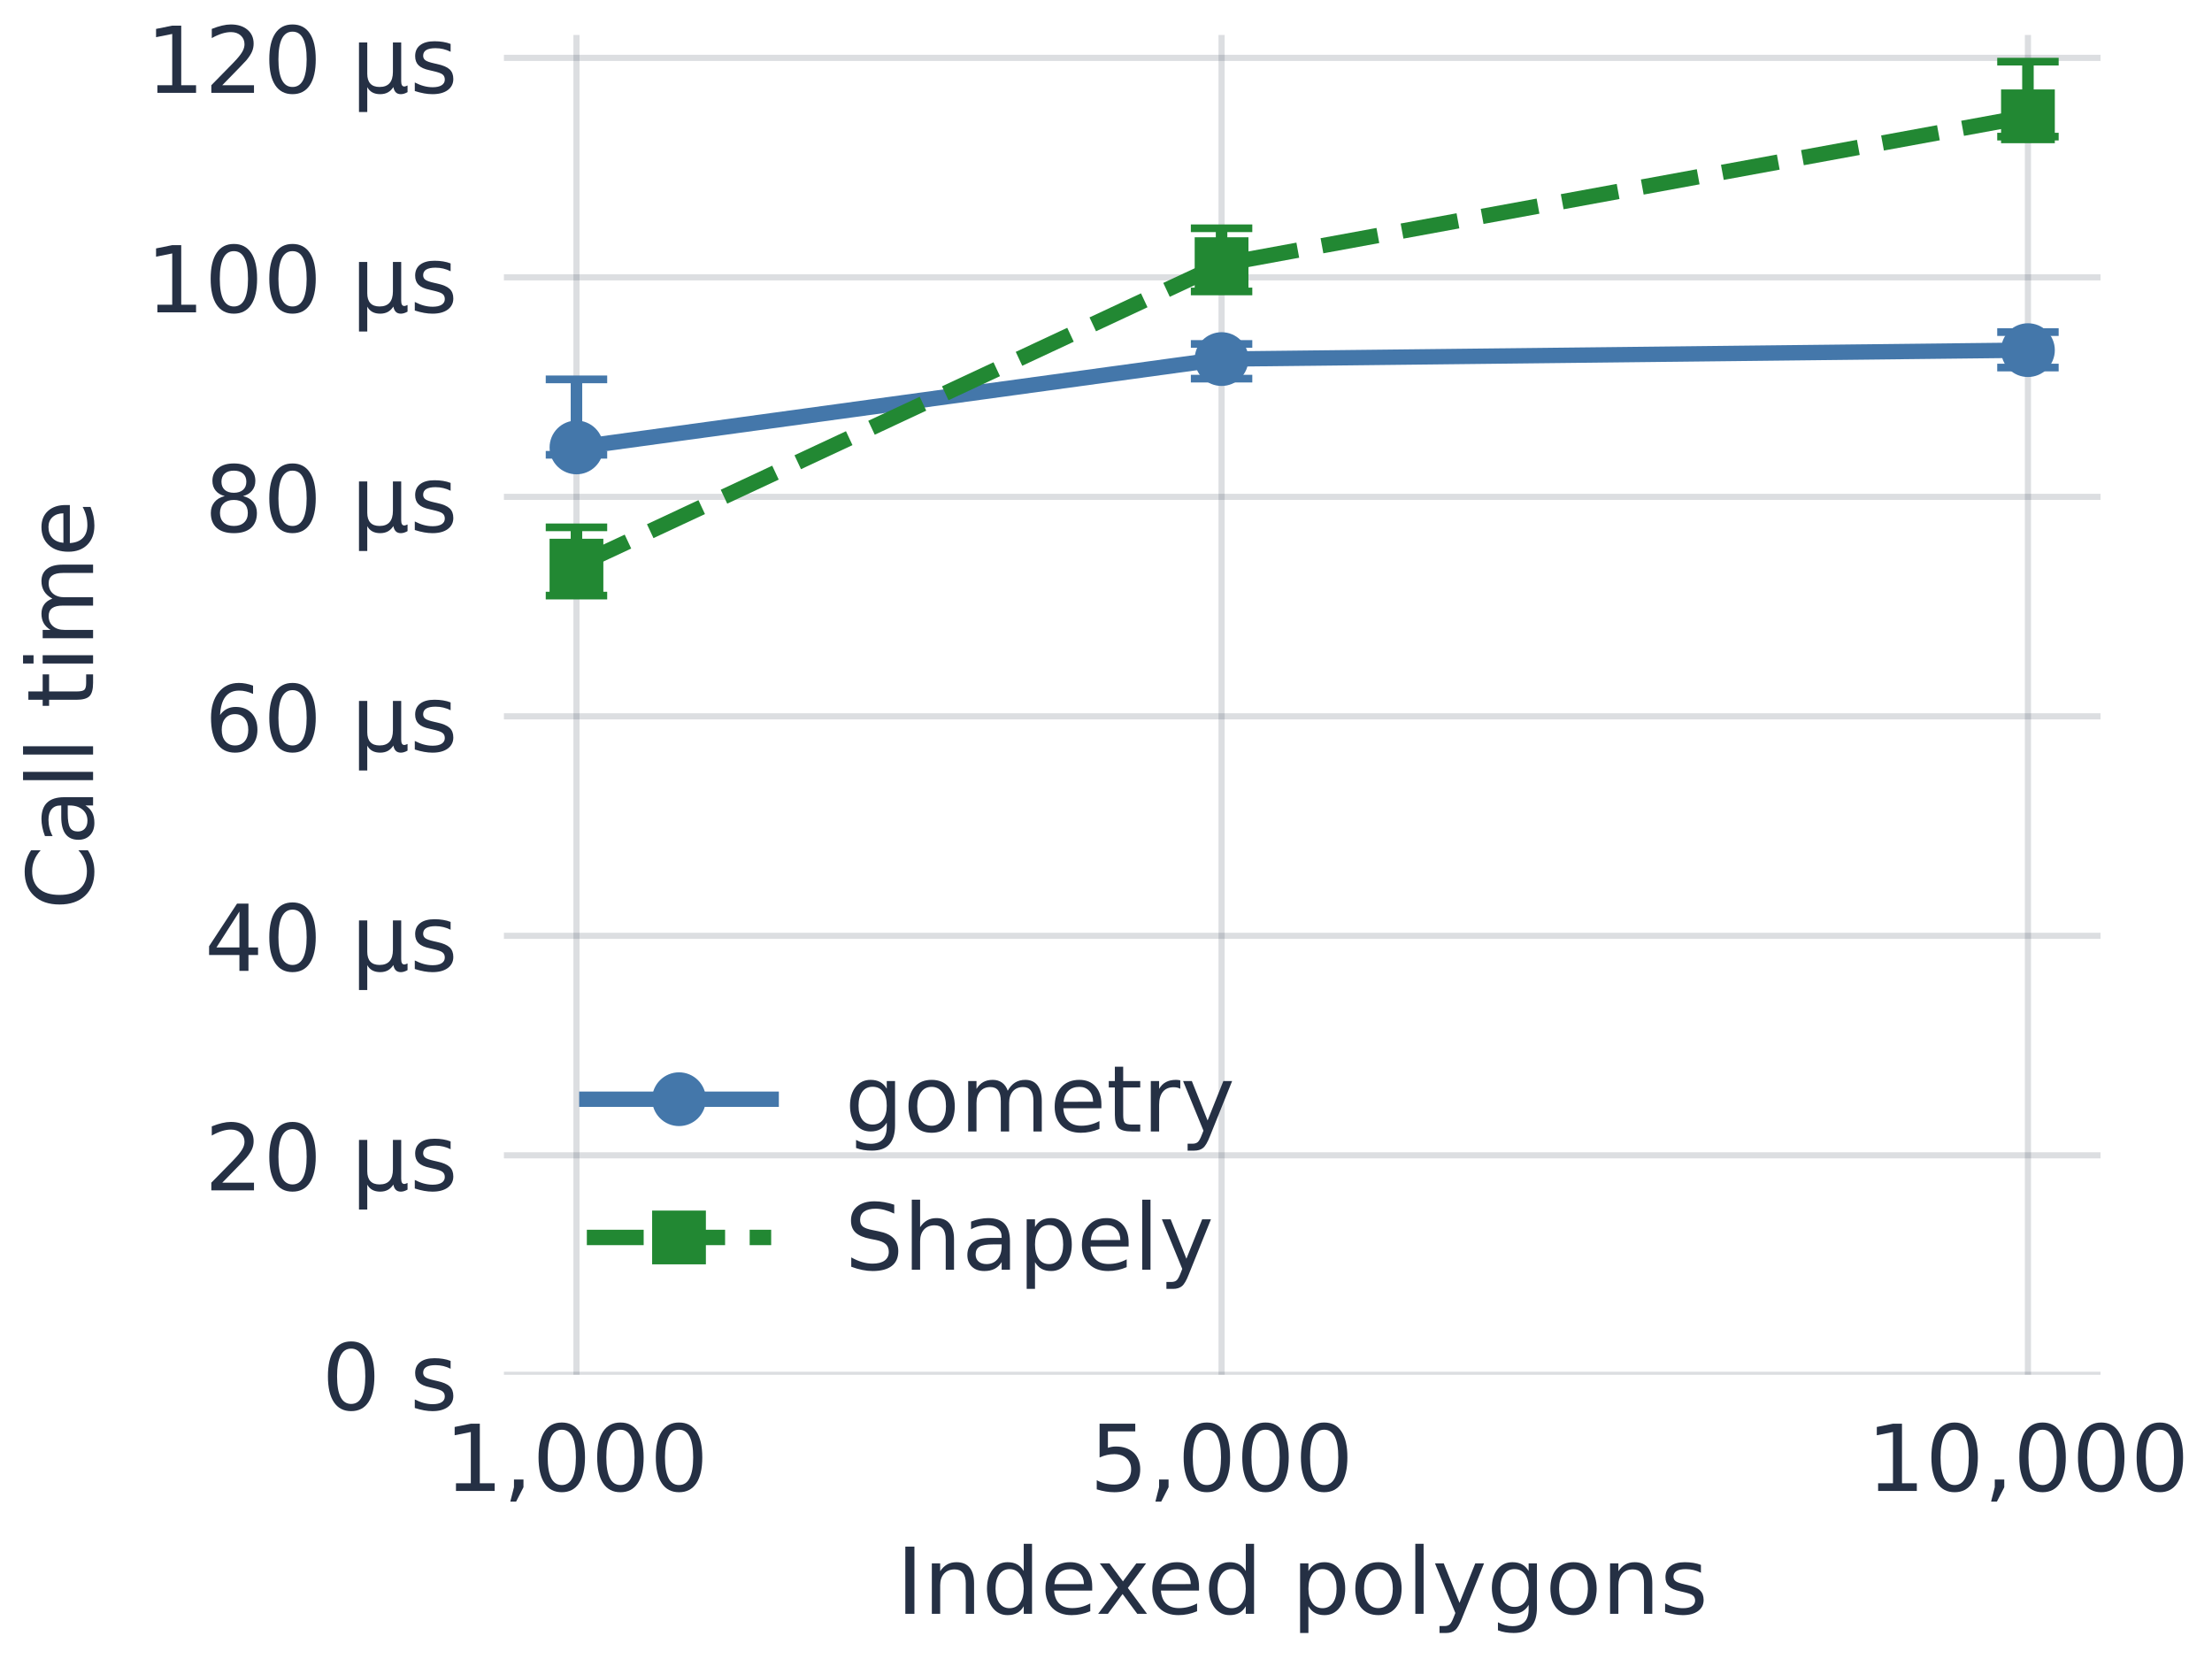
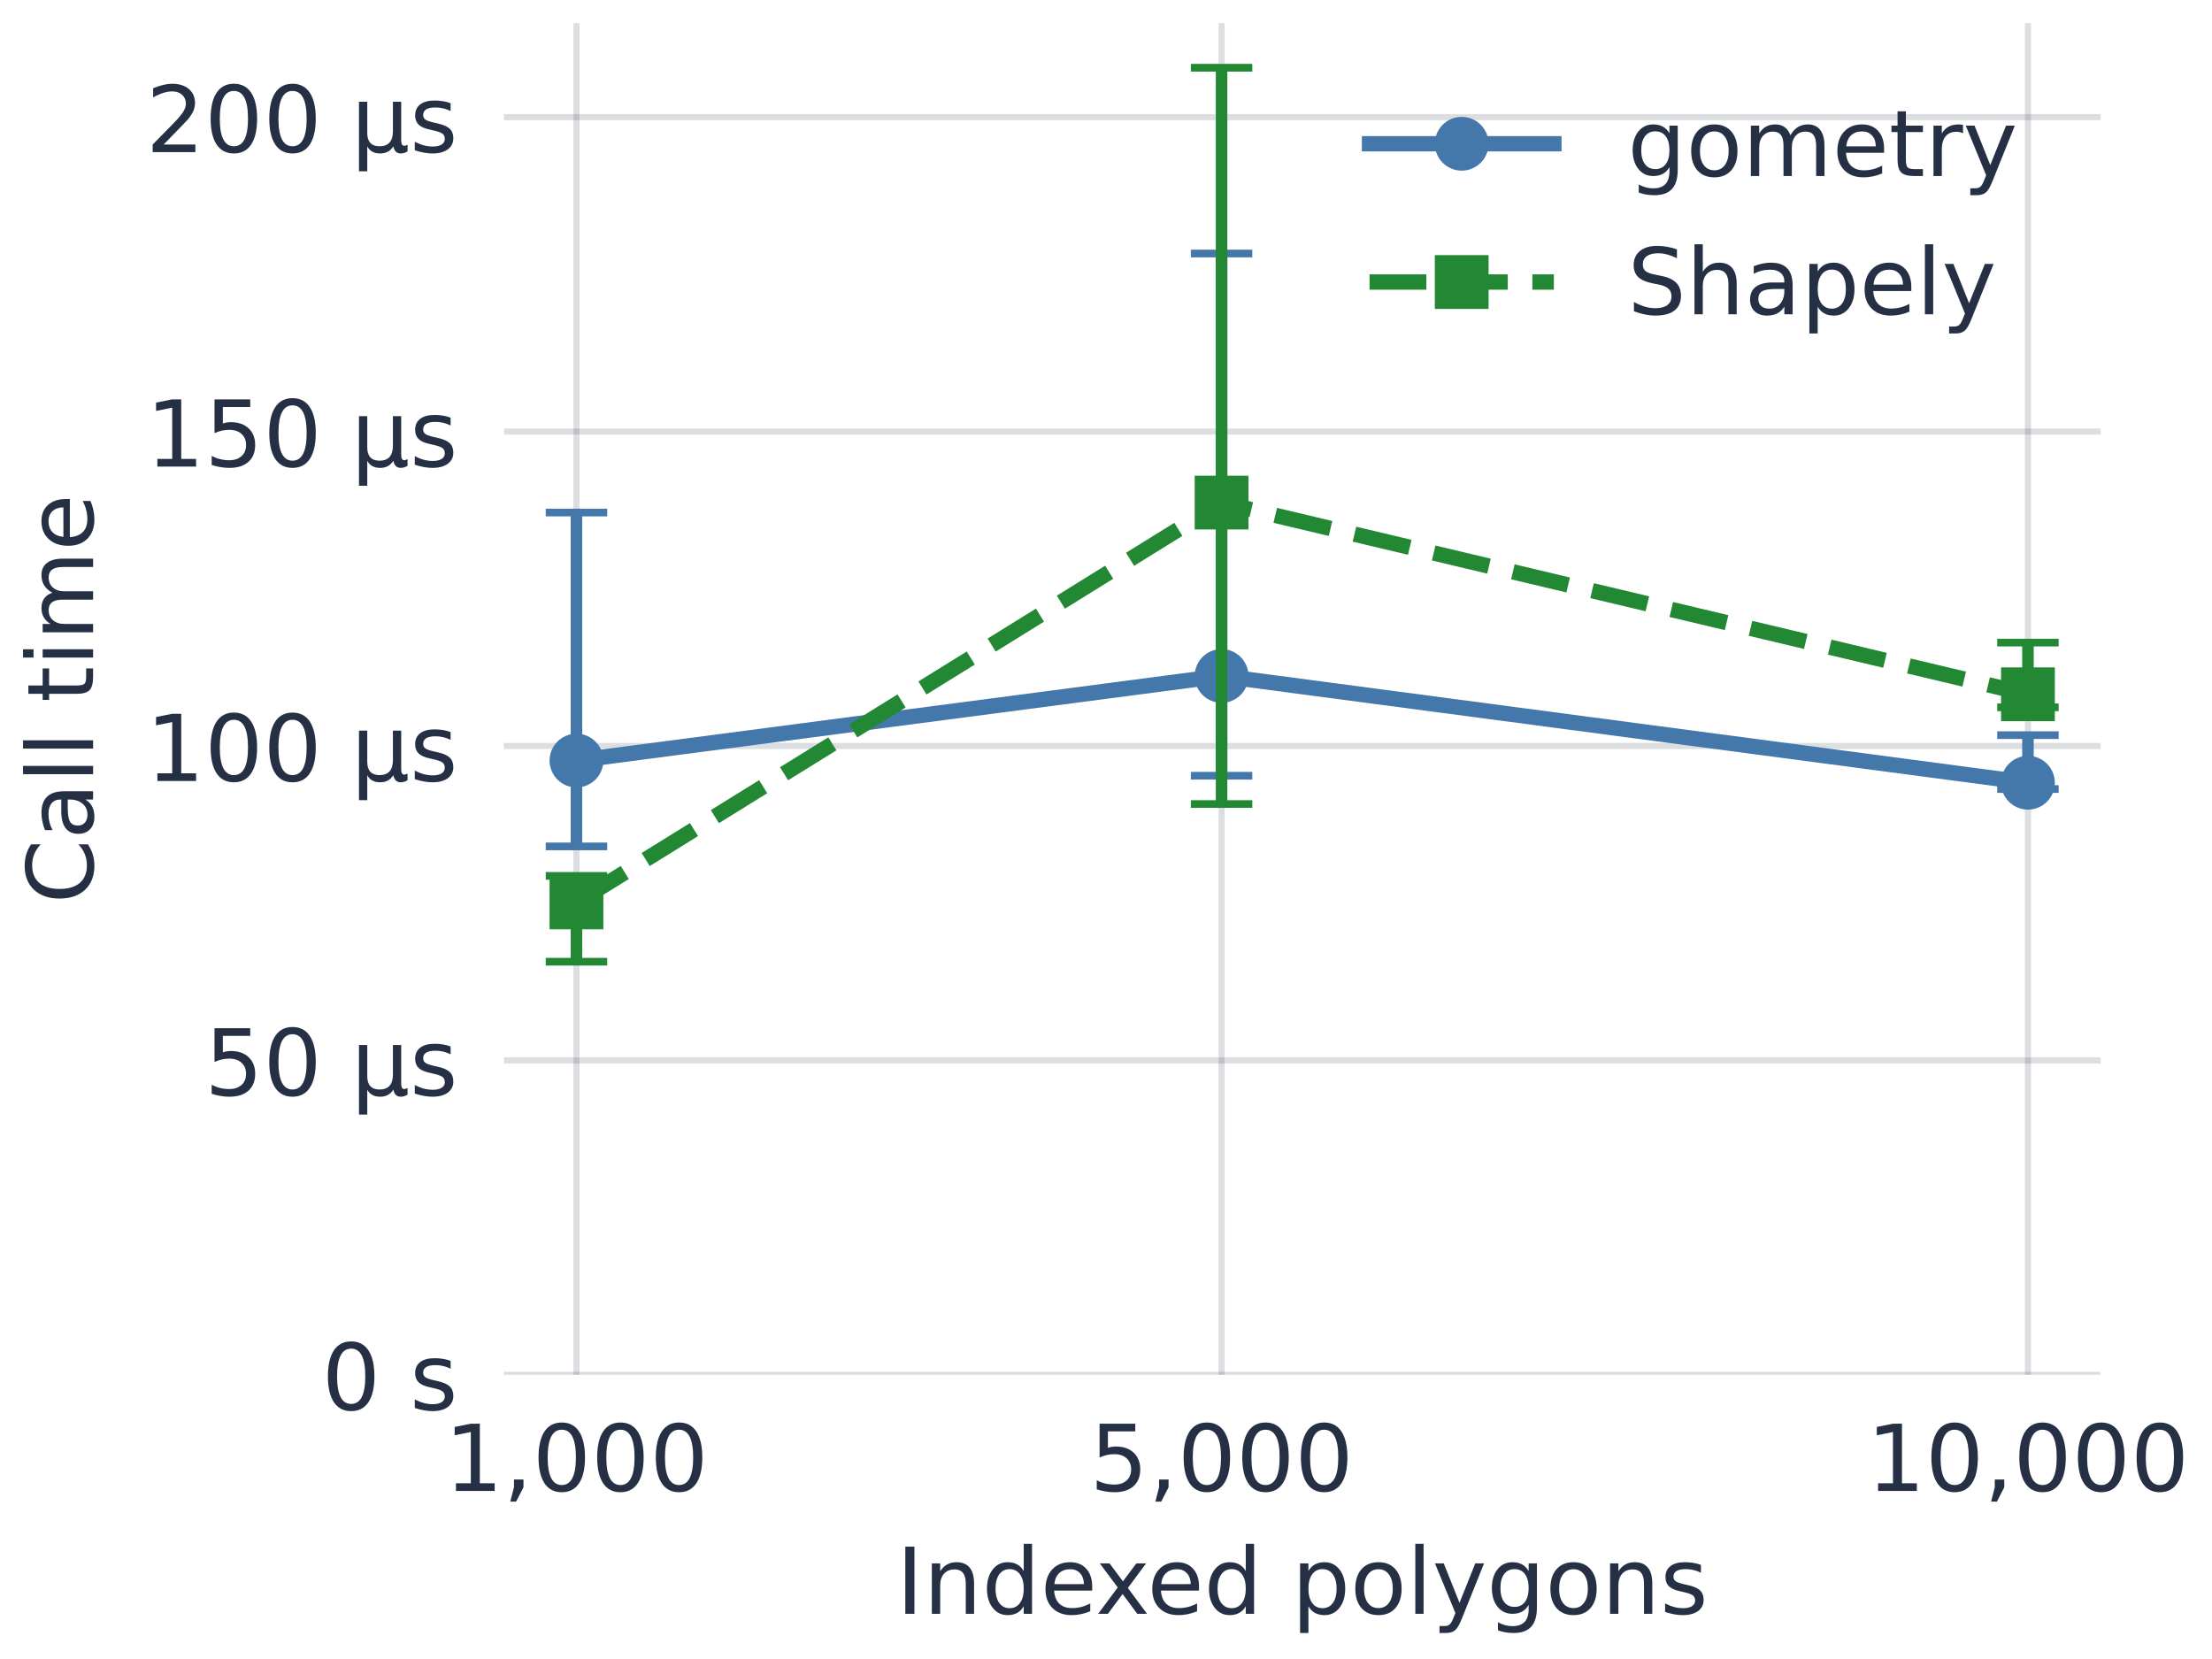
<svg xmlns="http://www.w3.org/2000/svg" xmlns:xlink="http://www.w3.org/1999/xlink" width="288pt" height="216pt" viewBox="0 0 288 216" version="1.1">
  <defs>
    <style type="text/css">*{stroke-linejoin: round; stroke-linecap: butt}</style>
  </defs>
  <g id="figure_1">
    <g id="patch_1">
      <path d="M 0 216 L 288 216 L 288 0 L 0 0 L 0 216 z " style="fill: none" />
    </g>
    <g id="axes_1">
      <g id="patch_2">
-         <path d="M 65.606 178.999 L 273.485 178.999 L 273.485 4.552 L 65.606 4.552 L 65.606 178.999 z " style="fill: none" />
+         <path d="M 65.606 178.999 L 273.485 178.999 L 273.485 3 L 65.606 3 L 65.606 178.999 z " style="fill: none" />
      </g>
      <g id="matplotlib.axis_1">
        <g id="xtick_1">
          <g id="line2d_1">
-             <path d="M 75.055 178.999 L 75.055 4.552 " clip-path="url(#p37d3787a26)" style="fill: none; stroke: #253044; stroke-opacity: 0.16; stroke-width: 0.8; stroke-linecap: square" />
+             <path d="M 75.055 178.999 L 75.055 3 " clip-path="url(#p01ff652947)" style="fill: none; stroke: #253044; stroke-opacity: 0.16; stroke-width: 0.8; stroke-linecap: square" />
          </g>
          <g id="line2d_2" />
          <g id="text_1">
            <g style="fill: #253044" transform="translate(57.87833 194.116) scale(0.12 -0.12)">
              <defs>
                <path id="DejaVuSans-14" d="M 794 531 L 1825 531 L 1825 4091 L 703 3866 L 703 4441 L 1819 4666 L 2450 4666 L 2450 531 L 3481 531 L 3481 0 L 794 0 L 794 531 z " transform="scale(0.015625)" />
                <path id="DejaVuSans-f" d="M 750 794 L 1409 794 L 1409 256 L 897 -744 L 494 -744 L 750 256 L 750 794 z " transform="scale(0.015625)" />
                <path id="DejaVuSans-13" d="M 2034 4250 Q 1547 4250 1301 3770 Q 1056 3291 1056 2328 Q 1056 1369 1301 889 Q 1547 409 2034 409 Q 2525 409 2770 889 Q 3016 1369 3016 2328 Q 3016 3291 2770 3770 Q 2525 4250 2034 4250 z M 2034 4750 Q 2819 4750 3233 4129 Q 3647 3509 3647 2328 Q 3647 1150 3233 529 Q 2819 -91 2034 -91 Q 1250 -91 836 529 Q 422 1150 422 2328 Q 422 3509 836 4129 Q 1250 4750 2034 4750 z " transform="scale(0.015625)" />
              </defs>
              <use xlink:href="#DejaVuSans-14" />
              <use xlink:href="#DejaVuSans-f" transform="translate(63.625 0)" />
              <use xlink:href="#DejaVuSans-13" transform="translate(95.40625 0)" />
              <use xlink:href="#DejaVuSans-13" transform="translate(159.0312 0)" />
              <use xlink:href="#DejaVuSans-13" transform="translate(222.6562 0)" />
            </g>
          </g>
        </g>
        <g id="xtick_2">
          <g id="line2d_3">
-             <path d="M 159.047 178.999 L 159.047 4.552 " clip-path="url(#p37d3787a26)" style="fill: none; stroke: #253044; stroke-opacity: 0.16; stroke-width: 0.8; stroke-linecap: square" />
+             <path d="M 159.047 178.999 L 159.047 3 " clip-path="url(#p01ff652947)" style="fill: none; stroke: #253044; stroke-opacity: 0.16; stroke-width: 0.8; stroke-linecap: square" />
          </g>
          <g id="line2d_4" />
          <g id="text_2">
            <g style="fill: #253044" transform="translate(141.8696 194.116) scale(0.12 -0.12)">
              <defs>
                <path id="DejaVuSans-18" d="M 691 4666 L 3169 4666 L 3169 4134 L 1269 4134 L 1269 2991 Q 1406 3038 1543 3061 Q 1681 3084 1819 3084 Q 2600 3084 3056 2656 Q 3513 2228 3513 1497 Q 3513 744 3044 326 Q 2575 -91 1722 -91 Q 1428 -91 1123 -41 Q 819 9 494 109 L 494 744 Q 775 591 1075 516 Q 1375 441 1709 441 Q 2250 441 2565 725 Q 2881 1009 2881 1497 Q 2881 1984 2565 2268 Q 2250 2553 1709 2553 Q 1456 2553 1204 2497 Q 953 2441 691 2322 L 691 4666 z " transform="scale(0.015625)" />
              </defs>
              <use xlink:href="#DejaVuSans-18" />
              <use xlink:href="#DejaVuSans-f" transform="translate(63.625 0)" />
              <use xlink:href="#DejaVuSans-13" transform="translate(95.40625 0)" />
              <use xlink:href="#DejaVuSans-13" transform="translate(159.0312 0)" />
              <use xlink:href="#DejaVuSans-13" transform="translate(222.6562 0)" />
            </g>
          </g>
        </g>
        <g id="xtick_3">
          <g id="line2d_5">
-             <path d="M 264.036 178.999 L 264.036 4.552 " clip-path="url(#p37d3787a26)" style="fill: none; stroke: #253044; stroke-opacity: 0.16; stroke-width: 0.8; stroke-linecap: square" />
+             <path d="M 264.036 178.999 L 264.036 3 " clip-path="url(#p01ff652947)" style="fill: none; stroke: #253044; stroke-opacity: 0.16; stroke-width: 0.8; stroke-linecap: square" />
          </g>
          <g id="line2d_6" />
          <g id="text_3">
            <g style="fill: #253044" transform="translate(243.0413 194.116) scale(0.12 -0.12)">
              <use xlink:href="#DejaVuSans-14" />
              <use xlink:href="#DejaVuSans-13" transform="translate(63.625 0)" />
              <use xlink:href="#DejaVuSans-f" transform="translate(127.25 0)" />
              <use xlink:href="#DejaVuSans-13" transform="translate(159.0312 0)" />
              <use xlink:href="#DejaVuSans-13" transform="translate(222.6562 0)" />
              <use xlink:href="#DejaVuSans-13" transform="translate(286.2812 0)" />
            </g>
          </g>
        </g>
        <g id="text_4">
          <g style="fill: #253044" transform="translate(116.6957 210.1169) scale(0.12 -0.12)">
            <defs>
              <path id="DejaVuSans-2c" d="M 628 4666 L 1259 4666 L 1259 0 L 628 0 L 628 4666 z " transform="scale(0.015625)" />
              <path id="DejaVuSans-51" d="M 3513 2113 L 3513 0 L 2938 0 L 2938 2094 Q 2938 2591 2744 2837 Q 2550 3084 2163 3084 Q 1697 3084 1428 2787 Q 1159 2491 1159 1978 L 1159 0 L 581 0 L 581 3500 L 1159 3500 L 1159 2956 Q 1366 3272 1645 3428 Q 1925 3584 2291 3584 Q 2894 3584 3203 3211 Q 3513 2838 3513 2113 z " transform="scale(0.015625)" />
              <path id="DejaVuSans-47" d="M 2906 2969 L 2906 4863 L 3481 4863 L 3481 0 L 2906 0 L 2906 525 Q 2725 213 2448 61 Q 2172 -91 1784 -91 Q 1150 -91 751 415 Q 353 922 353 1747 Q 353 2572 751 3078 Q 1150 3584 1784 3584 Q 2172 3584 2448 3432 Q 2725 3281 2906 2969 z M 947 1747 Q 947 1113 1208 752 Q 1469 391 1925 391 Q 2381 391 2643 752 Q 2906 1113 2906 1747 Q 2906 2381 2643 2742 Q 2381 3103 1925 3103 Q 1469 3103 1208 2742 Q 947 2381 947 1747 z " transform="scale(0.015625)" />
              <path id="DejaVuSans-48" d="M 3597 1894 L 3597 1613 L 953 1613 Q 991 1019 1311 708 Q 1631 397 2203 397 Q 2534 397 2845 478 Q 3156 559 3463 722 L 3463 178 Q 3153 47 2828 -22 Q 2503 -91 2169 -91 Q 1331 -91 842 396 Q 353 884 353 1716 Q 353 2575 817 3079 Q 1281 3584 2069 3584 Q 2775 3584 3186 3129 Q 3597 2675 3597 1894 z M 3022 2063 Q 3016 2534 2758 2815 Q 2500 3097 2075 3097 Q 1594 3097 1305 2825 Q 1016 2553 972 2059 L 3022 2063 z " transform="scale(0.015625)" />
              <path id="DejaVuSans-5b" d="M 3513 3500 L 2247 1797 L 3578 0 L 2900 0 L 1881 1375 L 863 0 L 184 0 L 1544 1831 L 300 3500 L 978 3500 L 1906 2253 L 2834 3500 L 3513 3500 z " transform="scale(0.015625)" />
              <path id="DejaVuSans-3" transform="scale(0.015625)" />
              <path id="DejaVuSans-53" d="M 1159 525 L 1159 -1331 L 581 -1331 L 581 3500 L 1159 3500 L 1159 2969 Q 1341 3281 1617 3432 Q 1894 3584 2278 3584 Q 2916 3584 3314 3078 Q 3713 2572 3713 1747 Q 3713 922 3314 415 Q 2916 -91 2278 -91 Q 1894 -91 1617 61 Q 1341 213 1159 525 z M 3116 1747 Q 3116 2381 2855 2742 Q 2594 3103 2138 3103 Q 1681 3103 1420 2742 Q 1159 2381 1159 1747 Q 1159 1113 1420 752 Q 1681 391 2138 391 Q 2594 391 2855 752 Q 3116 1113 3116 1747 z " transform="scale(0.015625)" />
              <path id="DejaVuSans-52" d="M 1959 3097 Q 1497 3097 1228 2736 Q 959 2375 959 1747 Q 959 1119 1226 758 Q 1494 397 1959 397 Q 2419 397 2687 759 Q 2956 1122 2956 1747 Q 2956 2369 2687 2733 Q 2419 3097 1959 3097 z M 1959 3584 Q 2709 3584 3137 3096 Q 3566 2609 3566 1747 Q 3566 888 3137 398 Q 2709 -91 1959 -91 Q 1206 -91 779 398 Q 353 888 353 1747 Q 353 2609 779 3096 Q 1206 3584 1959 3584 z " transform="scale(0.015625)" />
              <path id="DejaVuSans-4f" d="M 603 4863 L 1178 4863 L 1178 0 L 603 0 L 603 4863 z " transform="scale(0.015625)" />
              <path id="DejaVuSans-5c" d="M 2059 -325 Q 1816 -950 1584 -1140 Q 1353 -1331 966 -1331 L 506 -1331 L 506 -850 L 844 -850 Q 1081 -850 1212 -737 Q 1344 -625 1503 -206 L 1606 56 L 191 3500 L 800 3500 L 1894 763 L 2988 3500 L 3597 3500 L 2059 -325 z " transform="scale(0.015625)" />
              <path id="DejaVuSans-4a" d="M 2906 1791 Q 2906 2416 2648 2759 Q 2391 3103 1925 3103 Q 1463 3103 1205 2759 Q 947 2416 947 1791 Q 947 1169 1205 825 Q 1463 481 1925 481 Q 2391 481 2648 825 Q 2906 1169 2906 1791 z M 3481 434 Q 3481 -459 3084 -895 Q 2688 -1331 1869 -1331 Q 1566 -1331 1297 -1286 Q 1028 -1241 775 -1147 L 775 -588 Q 1028 -725 1275 -790 Q 1522 -856 1778 -856 Q 2344 -856 2625 -561 Q 2906 -266 2906 331 L 2906 616 Q 2728 306 2450 153 Q 2172 0 1784 0 Q 1141 0 747 490 Q 353 981 353 1791 Q 353 2603 747 3093 Q 1141 3584 1784 3584 Q 2172 3584 2450 3431 Q 2728 3278 2906 2969 L 2906 3500 L 3481 3500 L 3481 434 z " transform="scale(0.015625)" />
              <path id="DejaVuSans-56" d="M 2834 3397 L 2834 2853 Q 2591 2978 2328 3040 Q 2066 3103 1784 3103 Q 1356 3103 1142 2972 Q 928 2841 928 2578 Q 928 2378 1081 2264 Q 1234 2150 1697 2047 L 1894 2003 Q 2506 1872 2764 1633 Q 3022 1394 3022 966 Q 3022 478 2636 193 Q 2250 -91 1575 -91 Q 1294 -91 989 -36 Q 684 19 347 128 L 347 722 Q 666 556 975 473 Q 1284 391 1588 391 Q 1994 391 2212 530 Q 2431 669 2431 922 Q 2431 1156 2273 1281 Q 2116 1406 1581 1522 L 1381 1569 Q 847 1681 609 1914 Q 372 2147 372 2553 Q 372 3047 722 3315 Q 1072 3584 1716 3584 Q 2034 3584 2315 3537 Q 2597 3491 2834 3397 z " transform="scale(0.015625)" />
            </defs>
            <use xlink:href="#DejaVuSans-2c" />
            <use xlink:href="#DejaVuSans-51" transform="translate(29.5 0)" />
            <use xlink:href="#DejaVuSans-47" transform="translate(92.875 0)" />
            <use xlink:href="#DejaVuSans-48" transform="translate(156.3594 0)" />
            <use xlink:href="#DejaVuSans-5b" transform="translate(216.1406 0)" />
            <use xlink:href="#DejaVuSans-48" transform="translate(272.25 0)" />
            <use xlink:href="#DejaVuSans-47" transform="translate(333.7812 0)" />
            <use xlink:href="#DejaVuSans-3" transform="translate(397.2656 0)" />
            <use xlink:href="#DejaVuSans-53" transform="translate(429.0469 0)" />
            <use xlink:href="#DejaVuSans-52" transform="translate(492.5312 0)" />
            <use xlink:href="#DejaVuSans-4f" transform="translate(553.7188 0)" />
            <use xlink:href="#DejaVuSans-5c" transform="translate(581.5 0)" />
            <use xlink:href="#DejaVuSans-4a" transform="translate(640.6875 0)" />
            <use xlink:href="#DejaVuSans-52" transform="translate(704.1719 0)" />
            <use xlink:href="#DejaVuSans-51" transform="translate(765.3594 0)" />
            <use xlink:href="#DejaVuSans-56" transform="translate(828.7344 0)" />
          </g>
        </g>
      </g>
      <g id="matplotlib.axis_2">
        <g id="ytick_1">
          <g id="line2d_7">
-             <path d="M 65.606 178.999 L 273.485 178.999 " clip-path="url(#p37d3787a26)" style="fill: none; stroke: #253044; stroke-opacity: 0.16; stroke-width: 0.8; stroke-linecap: square" />
+             <path d="M 65.606 178.999 L 273.485 178.999 " clip-path="url(#p01ff652947)" style="fill: none; stroke: #253044; stroke-opacity: 0.16; stroke-width: 0.8; stroke-linecap: square" />
          </g>
          <g id="line2d_8" />
          <g id="text_5">
            <g style="fill: #253044" transform="translate(41.90618 183.5574) scale(0.12 -0.12)">
              <use xlink:href="#DejaVuSans-13" />
              <use xlink:href="#DejaVuSans-3" transform="translate(63.625 0)" />
              <use xlink:href="#DejaVuSans-56" transform="translate(95.40625 0)" />
            </g>
          </g>
        </g>
        <g id="ytick_2">
          <g id="line2d_9">
-             <path d="M 65.606 150.421 L 273.485 150.421 " clip-path="url(#p37d3787a26)" style="fill: none; stroke: #253044; stroke-opacity: 0.16; stroke-width: 0.8; stroke-linecap: square" />
+             <path d="M 65.606 138.062 L 273.485 138.062 " clip-path="url(#p01ff652947)" style="fill: none; stroke: #253044; stroke-opacity: 0.16; stroke-width: 0.8; stroke-linecap: square" />
          </g>
          <g id="line2d_10" />
          <g id="text_6">
-             <g style="fill: #253044" transform="translate(26.63618 154.9797) scale(0.12 -0.12)">
+             <g style="fill: #253044" transform="translate(26.63618 142.6206) scale(0.12 -0.12)">
              <defs>
-                 <path id="DejaVuSans-15" d="M 1228 531 L 3431 531 L 3431 0 L 469 0 L 469 531 Q 828 903 1448 1529 Q 2069 2156 2228 2338 Q 2531 2678 2651 2914 Q 2772 3150 2772 3378 Q 2772 3750 2511 3984 Q 2250 4219 1831 4219 Q 1534 4219 1204 4116 Q 875 4013 500 3803 L 500 4441 Q 881 4594 1212 4672 Q 1544 4750 1819 4750 Q 2544 4750 2975 4387 Q 3406 4025 3406 3419 Q 3406 3131 3298 2873 Q 3191 2616 2906 2266 Q 2828 2175 2409 1742 Q 1991 1309 1228 531 z " transform="scale(0.015625)" />
                <path id="DejaVuSans-77" d="M 544 -1331 L 544 3500 L 1119 3500 L 1119 1325 Q 1119 872 1334 640 Q 1550 409 1972 409 Q 2434 409 2667 671 Q 2900 934 2900 1459 L 2900 3500 L 3475 3500 L 3475 806 Q 3475 619 3529 530 Q 3584 441 3700 441 Q 3728 441 3778 458 Q 3828 475 3916 513 L 3916 50 Q 3788 -22 3673 -56 Q 3559 -91 3450 -91 Q 3234 -91 3106 31 Q 2978 153 2931 403 Q 2775 156 2548 32 Q 2322 -91 2016 -91 Q 1697 -91 1473 31 Q 1250 153 1119 397 L 1119 -1331 L 544 -1331 z " transform="scale(0.015625)" />
              </defs>
-               <use xlink:href="#DejaVuSans-15" />
+               <use xlink:href="#DejaVuSans-18" />
              <use xlink:href="#DejaVuSans-13" transform="translate(63.625 0)" />
              <use xlink:href="#DejaVuSans-3" transform="translate(127.25 0)" />
              <use xlink:href="#DejaVuSans-77" transform="translate(159.0312 0)" />
              <use xlink:href="#DejaVuSans-56" transform="translate(222.6562 0)" />
            </g>
          </g>
        </g>
        <g id="ytick_3">
          <g id="line2d_11">
-             <path d="M 65.606 121.843 L 273.485 121.843 " clip-path="url(#p37d3787a26)" style="fill: none; stroke: #253044; stroke-opacity: 0.16; stroke-width: 0.8; stroke-linecap: square" />
+             <path d="M 65.606 97.125 L 273.485 97.125 " clip-path="url(#p01ff652947)" style="fill: none; stroke: #253044; stroke-opacity: 0.16; stroke-width: 0.8; stroke-linecap: square" />
          </g>
          <g id="line2d_12" />
          <g id="text_7">
-             <g style="fill: #253044" transform="translate(26.63618 126.4019) scale(0.12 -0.12)">
-               <defs>
-                 <path id="DejaVuSans-17" d="M 2419 4116 L 825 1625 L 2419 1625 L 2419 4116 z M 2253 4666 L 3047 4666 L 3047 1625 L 3713 1625 L 3713 1100 L 3047 1100 L 3047 0 L 2419 0 L 2419 1100 L 313 1100 L 313 1709 L 2253 4666 z " transform="scale(0.015625)" />
-               </defs>
-               <use xlink:href="#DejaVuSans-17" />
-               <use xlink:href="#DejaVuSans-13" transform="translate(63.625 0)" />
-               <use xlink:href="#DejaVuSans-3" transform="translate(127.25 0)" />
-               <use xlink:href="#DejaVuSans-77" transform="translate(159.0312 0)" />
-               <use xlink:href="#DejaVuSans-56" transform="translate(222.6562 0)" />
-             </g>
-           </g>
-         </g>
-         <g id="ytick_4">
-           <g id="line2d_13">
-             <path d="M 65.606 93.266 L 273.485 93.266 " clip-path="url(#p37d3787a26)" style="fill: none; stroke: #253044; stroke-opacity: 0.16; stroke-width: 0.8; stroke-linecap: square" />
-           </g>
-           <g id="line2d_14" />
-           <g id="text_8">
-             <g style="fill: #253044" transform="translate(26.63618 97.82416) scale(0.12 -0.12)">
-               <defs>
-                 <path id="DejaVuSans-19" d="M 2113 2584 Q 1688 2584 1439 2293 Q 1191 2003 1191 1497 Q 1191 994 1439 701 Q 1688 409 2113 409 Q 2538 409 2786 701 Q 3034 994 3034 1497 Q 3034 2003 2786 2293 Q 2538 2584 2113 2584 z M 3366 4563 L 3366 3988 Q 3128 4100 2886 4159 Q 2644 4219 2406 4219 Q 1781 4219 1451 3797 Q 1122 3375 1075 2522 Q 1259 2794 1537 2939 Q 1816 3084 2150 3084 Q 2853 3084 3261 2657 Q 3669 2231 3669 1497 Q 3669 778 3244 343 Q 2819 -91 2113 -91 Q 1303 -91 875 529 Q 447 1150 447 2328 Q 447 3434 972 4092 Q 1497 4750 2381 4750 Q 2619 4750 2861 4703 Q 3103 4656 3366 4563 z " transform="scale(0.015625)" />
-               </defs>
-               <use xlink:href="#DejaVuSans-19" />
-               <use xlink:href="#DejaVuSans-13" transform="translate(63.625 0)" />
-               <use xlink:href="#DejaVuSans-3" transform="translate(127.25 0)" />
-               <use xlink:href="#DejaVuSans-77" transform="translate(159.0312 0)" />
-               <use xlink:href="#DejaVuSans-56" transform="translate(222.6562 0)" />
-             </g>
-           </g>
-         </g>
-         <g id="ytick_5">
-           <g id="line2d_15">
-             <path d="M 65.606 64.688 L 273.485 64.688 " clip-path="url(#p37d3787a26)" style="fill: none; stroke: #253044; stroke-opacity: 0.16; stroke-width: 0.8; stroke-linecap: square" />
-           </g>
-           <g id="line2d_16" />
-           <g id="text_9">
-             <g style="fill: #253044" transform="translate(26.63618 69.24641) scale(0.12 -0.12)">
-               <defs>
-                 <path id="DejaVuSans-1b" d="M 2034 2216 Q 1584 2216 1326 1975 Q 1069 1734 1069 1313 Q 1069 891 1326 650 Q 1584 409 2034 409 Q 2484 409 2743 651 Q 3003 894 3003 1313 Q 3003 1734 2745 1975 Q 2488 2216 2034 2216 z M 1403 2484 Q 997 2584 770 2862 Q 544 3141 544 3541 Q 544 4100 942 4425 Q 1341 4750 2034 4750 Q 2731 4750 3128 4425 Q 3525 4100 3525 3541 Q 3525 3141 3298 2862 Q 3072 2584 2669 2484 Q 3125 2378 3379 2068 Q 3634 1759 3634 1313 Q 3634 634 3220 271 Q 2806 -91 2034 -91 Q 1263 -91 848 271 Q 434 634 434 1313 Q 434 1759 690 2068 Q 947 2378 1403 2484 z M 1172 3481 Q 1172 3119 1398 2916 Q 1625 2713 2034 2713 Q 2441 2713 2670 2916 Q 2900 3119 2900 3481 Q 2900 3844 2670 4047 Q 2441 4250 2034 4250 Q 1625 4250 1398 4047 Q 1172 3844 1172 3481 z " transform="scale(0.015625)" />
-               </defs>
-               <use xlink:href="#DejaVuSans-1b" />
-               <use xlink:href="#DejaVuSans-13" transform="translate(63.625 0)" />
-               <use xlink:href="#DejaVuSans-3" transform="translate(127.25 0)" />
-               <use xlink:href="#DejaVuSans-77" transform="translate(159.0312 0)" />
-               <use xlink:href="#DejaVuSans-56" transform="translate(222.6562 0)" />
-             </g>
-           </g>
-         </g>
-         <g id="ytick_6">
-           <g id="line2d_17">
-             <path d="M 65.606 36.11 L 273.485 36.11 " clip-path="url(#p37d3787a26)" style="fill: none; stroke: #253044; stroke-opacity: 0.16; stroke-width: 0.8; stroke-linecap: square" />
-           </g>
-           <g id="line2d_18" />
-           <g id="text_10">
-             <g style="fill: #253044" transform="translate(19.00118 40.66866) scale(0.12 -0.12)">
+             <g style="fill: #253044" transform="translate(19.00118 101.6838) scale(0.12 -0.12)">
              <use xlink:href="#DejaVuSans-14" />
              <use xlink:href="#DejaVuSans-13" transform="translate(63.625 0)" />
              <use xlink:href="#DejaVuSans-13" transform="translate(127.25 0)" />
              <use xlink:href="#DejaVuSans-3" transform="translate(190.875 0)" />
              <use xlink:href="#DejaVuSans-77" transform="translate(222.6562 0)" />
              <use xlink:href="#DejaVuSans-56" transform="translate(286.2812 0)" />
            </g>
          </g>
        </g>
-         <g id="ytick_7">
-           <g id="line2d_19">
-             <path d="M 65.606 7.532 L 273.485 7.532 " clip-path="url(#p37d3787a26)" style="fill: none; stroke: #253044; stroke-opacity: 0.16; stroke-width: 0.8; stroke-linecap: square" />
-           </g>
-           <g id="line2d_20" />
-           <g id="text_11">
-             <g style="fill: #253044" transform="translate(19.00118 12.09091) scale(0.12 -0.12)">
+         <g id="ytick_4">
+           <g id="line2d_13">
+             <path d="M 65.606 56.188 L 273.485 56.188 " clip-path="url(#p01ff652947)" style="fill: none; stroke: #253044; stroke-opacity: 0.16; stroke-width: 0.8; stroke-linecap: square" />
+           </g>
+           <g id="line2d_14" />
+           <g id="text_8">
+             <g style="fill: #253044" transform="translate(19.00118 60.74703) scale(0.12 -0.12)">
              <use xlink:href="#DejaVuSans-14" />
-               <use xlink:href="#DejaVuSans-15" transform="translate(63.625 0)" />
+               <use xlink:href="#DejaVuSans-18" transform="translate(63.625 0)" />
              <use xlink:href="#DejaVuSans-13" transform="translate(127.25 0)" />
              <use xlink:href="#DejaVuSans-3" transform="translate(190.875 0)" />
              <use xlink:href="#DejaVuSans-77" transform="translate(222.6562 0)" />
              <use xlink:href="#DejaVuSans-56" transform="translate(286.2812 0)" />
            </g>
          </g>
        </g>
-         <g id="text_12">
-           <g style="fill: #253044" transform="translate(12.11837 118.4381) rotate(-90) scale(0.12 -0.12)">
+         <g id="ytick_5">
+           <g id="line2d_15">
+             <path d="M 65.606 15.252 L 273.485 15.252 " clip-path="url(#p01ff652947)" style="fill: none; stroke: #253044; stroke-opacity: 0.16; stroke-width: 0.8; stroke-linecap: square" />
+           </g>
+           <g id="line2d_16" />
+           <g id="text_9">
+             <g style="fill: #253044" transform="translate(19.00118 19.81023) scale(0.12 -0.12)">
+               <defs>
+                 <path id="DejaVuSans-15" d="M 1228 531 L 3431 531 L 3431 0 L 469 0 L 469 531 Q 828 903 1448 1529 Q 2069 2156 2228 2338 Q 2531 2678 2651 2914 Q 2772 3150 2772 3378 Q 2772 3750 2511 3984 Q 2250 4219 1831 4219 Q 1534 4219 1204 4116 Q 875 4013 500 3803 L 500 4441 Q 881 4594 1212 4672 Q 1544 4750 1819 4750 Q 2544 4750 2975 4387 Q 3406 4025 3406 3419 Q 3406 3131 3298 2873 Q 3191 2616 2906 2266 Q 2828 2175 2409 1742 Q 1991 1309 1228 531 z " transform="scale(0.015625)" />
+               </defs>
+               <use xlink:href="#DejaVuSans-15" />
+               <use xlink:href="#DejaVuSans-13" transform="translate(63.625 0)" />
+               <use xlink:href="#DejaVuSans-13" transform="translate(127.25 0)" />
+               <use xlink:href="#DejaVuSans-3" transform="translate(190.875 0)" />
+               <use xlink:href="#DejaVuSans-77" transform="translate(222.6562 0)" />
+               <use xlink:href="#DejaVuSans-56" transform="translate(286.2812 0)" />
+             </g>
+           </g>
+         </g>
+         <g id="text_10">
+           <g style="fill: #253044" transform="translate(12.11837 117.662) rotate(-90) scale(0.12 -0.12)">
            <defs>
              <path id="DejaVuSans-26" d="M 4122 4306 L 4122 3641 Q 3803 3938 3442 4084 Q 3081 4231 2675 4231 Q 1875 4231 1450 3742 Q 1025 3253 1025 2328 Q 1025 1406 1450 917 Q 1875 428 2675 428 Q 3081 428 3442 575 Q 3803 722 4122 1019 L 4122 359 Q 3791 134 3420 21 Q 3050 -91 2638 -91 Q 1578 -91 968 557 Q 359 1206 359 2328 Q 359 3453 968 4101 Q 1578 4750 2638 4750 Q 3056 4750 3426 4639 Q 3797 4528 4122 4306 z " transform="scale(0.015625)" />
              <path id="DejaVuSans-44" d="M 2194 1759 Q 1497 1759 1228 1600 Q 959 1441 959 1056 Q 959 750 1161 570 Q 1363 391 1709 391 Q 2188 391 2477 730 Q 2766 1069 2766 1631 L 2766 1759 L 2194 1759 z M 3341 1997 L 3341 0 L 2766 0 L 2766 531 Q 2569 213 2275 61 Q 1981 -91 1556 -91 Q 1019 -91 701 211 Q 384 513 384 1019 Q 384 1609 779 1909 Q 1175 2209 1959 2209 L 2766 2209 L 2766 2266 Q 2766 2663 2505 2880 Q 2244 3097 1772 3097 Q 1472 3097 1187 3025 Q 903 2953 641 2809 L 641 3341 Q 956 3463 1253 3523 Q 1550 3584 1831 3584 Q 2591 3584 2966 3190 Q 3341 2797 3341 1997 z " transform="scale(0.015625)" />
              <path id="DejaVuSans-57" d="M 1172 4494 L 1172 3500 L 2356 3500 L 2356 3053 L 1172 3053 L 1172 1153 Q 1172 725 1289 603 Q 1406 481 1766 481 L 2356 481 L 2356 0 L 1766 0 Q 1100 0 847 248 Q 594 497 594 1153 L 594 3053 L 172 3053 L 172 3500 L 594 3500 L 594 4494 L 1172 4494 z " transform="scale(0.015625)" />
              <path id="DejaVuSans-4c" d="M 603 3500 L 1178 3500 L 1178 0 L 603 0 L 603 3500 z M 603 4863 L 1178 4863 L 1178 4134 L 603 4134 L 603 4863 z " transform="scale(0.015625)" />
              <path id="DejaVuSans-50" d="M 3328 2828 Q 3544 3216 3844 3400 Q 4144 3584 4550 3584 Q 5097 3584 5394 3201 Q 5691 2819 5691 2113 L 5691 0 L 5113 0 L 5113 2094 Q 5113 2597 4934 2840 Q 4756 3084 4391 3084 Q 3944 3084 3684 2787 Q 3425 2491 3425 1978 L 3425 0 L 2847 0 L 2847 2094 Q 2847 2600 2669 2842 Q 2491 3084 2119 3084 Q 1678 3084 1418 2786 Q 1159 2488 1159 1978 L 1159 0 L 581 0 L 581 3500 L 1159 3500 L 1159 2956 Q 1356 3278 1631 3431 Q 1906 3584 2284 3584 Q 2666 3584 2933 3390 Q 3200 3197 3328 2828 z " transform="scale(0.015625)" />
            </defs>
            <use xlink:href="#DejaVuSans-26" />
            <use xlink:href="#DejaVuSans-44" transform="translate(69.82812 0)" />
            <use xlink:href="#DejaVuSans-4f" transform="translate(131.1094 0)" />
            <use xlink:href="#DejaVuSans-4f" transform="translate(158.8906 0)" />
            <use xlink:href="#DejaVuSans-3" transform="translate(186.6719 0)" />
            <use xlink:href="#DejaVuSans-57" transform="translate(218.4531 0)" />
            <use xlink:href="#DejaVuSans-4c" transform="translate(257.6562 0)" />
            <use xlink:href="#DejaVuSans-50" transform="translate(285.4375 0)" />
            <use xlink:href="#DejaVuSans-48" transform="translate(382.8438 0)" />
          </g>
        </g>
      </g>
-       <g id="line2d_21">
-         <path d="M 75.055 58.255 L 159.047 46.752 L 264.036 45.588 " clip-path="url(#p37d3787a26)" style="fill: none; stroke: #4477aa; stroke-width: 2; stroke-linecap: square" />
+       <g id="line2d_17">
+         <path d="M 75.055 99.025 L 159.047 88.008 L 264.036 101.91 " clip-path="url(#p01ff652947)" style="fill: none; stroke: #4477aa; stroke-width: 2; stroke-linecap: square" />
        <defs>
          <path id="m4e5c353c37" d="M 0 3 C 0.796 3 1.559 2.684 2.121 2.121 C 2.684 1.559 3 0.796 3 0 C 3 -0.796 2.684 -1.559 2.121 -2.121 C 1.559 -2.684 0.796 -3 0 -3 C -0.796 -3 -1.559 -2.684 -2.121 -2.121 C -2.684 -1.559 -3 -0.796 -3 0 C -3 0.796 -2.684 1.559 -2.121 2.121 C -1.559 2.684 -0.796 3 0 3 z " style="stroke: #4477aa" />
        </defs>
-         <g clip-path="url(#p37d3787a26)">
-           <use xlink:href="#m4e5c353c37" x="75.055" y="58.255" style="fill: #4477aa; stroke: #4477aa" />
-           <use xlink:href="#m4e5c353c37" x="159.047" y="46.752" style="fill: #4477aa; stroke: #4477aa" />
-           <use xlink:href="#m4e5c353c37" x="264.036" y="45.588" style="fill: #4477aa; stroke: #4477aa" />
-         </g>
-       </g>
-       <g id="line2d_22">
-         <path d="M 75.055 73.645 L 159.047 34.393 L 264.036 15.145 " clip-path="url(#p37d3787a26)" style="fill: none; stroke-dasharray: 7.4,3.2; stroke-dashoffset: 0; stroke: #228833; stroke-width: 2" />
+         <g clip-path="url(#p01ff652947)">
+           <use xlink:href="#m4e5c353c37" x="75.055" y="99.025" style="fill: #4477aa; stroke: #4477aa" />
+           <use xlink:href="#m4e5c353c37" x="159.047" y="88.008" style="fill: #4477aa; stroke: #4477aa" />
+           <use xlink:href="#m4e5c353c37" x="264.036" y="101.91" style="fill: #4477aa; stroke: #4477aa" />
+         </g>
+       </g>
+       <g id="line2d_18">
+         <path d="M 75.055 117.494 L 159.047 65.435 L 264.036 90.394 " clip-path="url(#p01ff652947)" style="fill: none; stroke-dasharray: 7.4,3.2; stroke-dashoffset: 0; stroke: #228833; stroke-width: 2" />
        <defs>
          <path id="m59efee9241" d="M -3 3 L 3 3 L 3 -3 L -3 -3 z " style="stroke: #228833; stroke-linejoin: miter" />
        </defs>
-         <g clip-path="url(#p37d3787a26)">
-           <use xlink:href="#m59efee9241" x="75.055" y="73.645" style="fill: #228833; stroke: #228833; stroke-linejoin: miter" />
-           <use xlink:href="#m59efee9241" x="159.047" y="34.393" style="fill: #228833; stroke: #228833; stroke-linejoin: miter" />
-           <use xlink:href="#m59efee9241" x="264.036" y="15.145" style="fill: #228833; stroke: #228833; stroke-linejoin: miter" />
+         <g clip-path="url(#p01ff652947)">
+           <use xlink:href="#m59efee9241" x="75.055" y="117.494" style="fill: #228833; stroke: #228833; stroke-linejoin: miter" />
+           <use xlink:href="#m59efee9241" x="159.047" y="65.435" style="fill: #228833; stroke: #228833; stroke-linejoin: miter" />
+           <use xlink:href="#m59efee9241" x="264.036" y="90.394" style="fill: #228833; stroke: #228833; stroke-linejoin: miter" />
        </g>
      </g>
      <g id="LineCollection_1">
-         <path d="M 75.055 59.212 L 75.055 49.394 " clip-path="url(#p37d3787a26)" style="fill: none; stroke: #4477aa; stroke-width: 1.5" />
-       </g>
-       <g id="line2d_23">
+         <path d="M 75.055 110.203 L 75.055 66.73 " clip-path="url(#p01ff652947)" style="fill: none; stroke: #4477aa; stroke-width: 1.5" />
+       </g>
+       <g id="line2d_19">
        <defs>
          <path id="m83a3b47bb3" d="M 4 0 L -4 -0 " style="stroke: #4477aa" />
        </defs>
-         <g clip-path="url(#p37d3787a26)">
-           <use xlink:href="#m83a3b47bb3" x="75.055" y="59.212" style="fill: #4477aa; stroke: #4477aa" />
+         <g clip-path="url(#p01ff652947)">
+           <use xlink:href="#m83a3b47bb3" x="75.055" y="110.203" style="fill: #4477aa; stroke: #4477aa" />
+         </g>
+       </g>
+       <g id="line2d_20">
+         <g clip-path="url(#p01ff652947)">
+           <use xlink:href="#m83a3b47bb3" x="75.055" y="66.73" style="fill: #4477aa; stroke: #4477aa" />
+         </g>
+       </g>
+       <g id="LineCollection_2">
+         <path d="M 159.047 101 L 159.047 33.011 " clip-path="url(#p01ff652947)" style="fill: none; stroke: #4477aa; stroke-width: 1.5" />
+       </g>
+       <g id="line2d_21">
+         <g clip-path="url(#p01ff652947)">
+           <use xlink:href="#m83a3b47bb3" x="159.047" y="101" style="fill: #4477aa; stroke: #4477aa" />
+         </g>
+       </g>
+       <g id="line2d_22">
+         <g clip-path="url(#p01ff652947)">
+           <use xlink:href="#m83a3b47bb3" x="159.047" y="33.011" style="fill: #4477aa; stroke: #4477aa" />
+         </g>
+       </g>
+       <g id="LineCollection_3">
+         <path d="M 264.036 102.733 L 264.036 95.715 " clip-path="url(#p01ff652947)" style="fill: none; stroke: #4477aa; stroke-width: 1.5" />
+       </g>
+       <g id="line2d_23">
+         <g clip-path="url(#p01ff652947)">
+           <use xlink:href="#m83a3b47bb3" x="264.036" y="102.733" style="fill: #4477aa; stroke: #4477aa" />
        </g>
      </g>
      <g id="line2d_24">
-         <g clip-path="url(#p37d3787a26)">
-           <use xlink:href="#m83a3b47bb3" x="75.055" y="49.394" style="fill: #4477aa; stroke: #4477aa" />
-         </g>
-       </g>
-       <g id="LineCollection_2">
-         <path d="M 159.047 49.296 L 159.047 44.779 " clip-path="url(#p37d3787a26)" style="fill: none; stroke: #4477aa; stroke-width: 1.5" />
+         <g clip-path="url(#p01ff652947)">
+           <use xlink:href="#m83a3b47bb3" x="264.036" y="95.715" style="fill: #4477aa; stroke: #4477aa" />
+         </g>
+       </g>
+       <g id="LineCollection_4">
+         <path d="M 75.055 125.212 L 75.055 114.04 " clip-path="url(#p01ff652947)" style="fill: none; stroke: #228833; stroke-width: 1.5" />
      </g>
      <g id="line2d_25">
-         <g clip-path="url(#p37d3787a26)">
-           <use xlink:href="#m83a3b47bb3" x="159.047" y="49.296" style="fill: #4477aa; stroke: #4477aa" />
-         </g>
-       </g>
-       <g id="line2d_26">
-         <g clip-path="url(#p37d3787a26)">
-           <use xlink:href="#m83a3b47bb3" x="159.047" y="44.779" style="fill: #4477aa; stroke: #4477aa" />
-         </g>
-       </g>
-       <g id="LineCollection_3">
-         <path d="M 264.036 47.853 L 264.036 43.237 " clip-path="url(#p37d3787a26)" style="fill: none; stroke: #4477aa; stroke-width: 1.5" />
-       </g>
-       <g id="line2d_27">
-         <g clip-path="url(#p37d3787a26)">
-           <use xlink:href="#m83a3b47bb3" x="264.036" y="47.853" style="fill: #4477aa; stroke: #4477aa" />
-         </g>
-       </g>
-       <g id="line2d_28">
-         <g clip-path="url(#p37d3787a26)">
-           <use xlink:href="#m83a3b47bb3" x="264.036" y="43.237" style="fill: #4477aa; stroke: #4477aa" />
-         </g>
-       </g>
-       <g id="LineCollection_4">
-         <path d="M 75.055 77.545 L 75.055 68.657 " clip-path="url(#p37d3787a26)" style="fill: none; stroke: #228833; stroke-width: 1.5" />
-       </g>
-       <g id="line2d_29">
        <defs>
          <path id="mb35ccb0ca6" d="M 4 0 L -4 -0 " style="stroke: #228833" />
        </defs>
-         <g clip-path="url(#p37d3787a26)">
-           <use xlink:href="#mb35ccb0ca6" x="75.055" y="77.545" style="fill: #228833; stroke: #228833" />
+         <g clip-path="url(#p01ff652947)">
+           <use xlink:href="#mb35ccb0ca6" x="75.055" y="125.212" style="fill: #228833; stroke: #228833" />
+         </g>
+       </g>
+       <g id="line2d_26">
+         <g clip-path="url(#p01ff652947)">
+           <use xlink:href="#mb35ccb0ca6" x="75.055" y="114.04" style="fill: #228833; stroke: #228833" />
+         </g>
+       </g>
+       <g id="LineCollection_5">
+         <path d="M 159.047 104.688 L 159.047 8.82 " clip-path="url(#p01ff652947)" style="fill: none; stroke: #228833; stroke-width: 1.5" />
+       </g>
+       <g id="line2d_27">
+         <g clip-path="url(#p01ff652947)">
+           <use xlink:href="#mb35ccb0ca6" x="159.047" y="104.688" style="fill: #228833; stroke: #228833" />
+         </g>
+       </g>
+       <g id="line2d_28">
+         <g clip-path="url(#p01ff652947)">
+           <use xlink:href="#mb35ccb0ca6" x="159.047" y="8.82" style="fill: #228833; stroke: #228833" />
+         </g>
+       </g>
+       <g id="LineCollection_6">
+         <path d="M 264.036 92.093 L 264.036 83.663 " clip-path="url(#p01ff652947)" style="fill: none; stroke: #228833; stroke-width: 1.5" />
+       </g>
+       <g id="line2d_29">
+         <g clip-path="url(#p01ff652947)">
+           <use xlink:href="#mb35ccb0ca6" x="264.036" y="92.093" style="fill: #228833; stroke: #228833" />
        </g>
      </g>
      <g id="line2d_30">
-         <g clip-path="url(#p37d3787a26)">
-           <use xlink:href="#mb35ccb0ca6" x="75.055" y="68.657" style="fill: #228833; stroke: #228833" />
-         </g>
-       </g>
-       <g id="LineCollection_5">
-         <path d="M 159.047 37.95 L 159.047 29.72 " clip-path="url(#p37d3787a26)" style="fill: none; stroke: #228833; stroke-width: 1.5" />
-       </g>
-       <g id="line2d_31">
-         <g clip-path="url(#p37d3787a26)">
-           <use xlink:href="#mb35ccb0ca6" x="159.047" y="37.95" style="fill: #228833; stroke: #228833" />
-         </g>
-       </g>
-       <g id="line2d_32">
-         <g clip-path="url(#p37d3787a26)">
-           <use xlink:href="#mb35ccb0ca6" x="159.047" y="29.72" style="fill: #228833; stroke: #228833" />
-         </g>
-       </g>
-       <g id="LineCollection_6">
-         <path d="M 264.036 17.787 L 264.036 8.028 " clip-path="url(#p37d3787a26)" style="fill: none; stroke: #228833; stroke-width: 1.5" />
-       </g>
-       <g id="line2d_33">
-         <g clip-path="url(#p37d3787a26)">
-           <use xlink:href="#mb35ccb0ca6" x="264.036" y="17.787" style="fill: #228833; stroke: #228833" />
-         </g>
-       </g>
-       <g id="line2d_34">
-         <g clip-path="url(#p37d3787a26)">
-           <use xlink:href="#mb35ccb0ca6" x="264.036" y="8.028" style="fill: #228833; stroke: #228833" />
+         <g clip-path="url(#p01ff652947)">
+           <use xlink:href="#mb35ccb0ca6" x="264.036" y="83.663" style="fill: #228833; stroke: #228833" />
        </g>
      </g>
      <g id="legend_1">
-         <g id="line2d_35">
-           <path d="M 76.406 143.115 L 88.406 143.115 L 100.406 143.115 " style="fill: none; stroke: #4477aa; stroke-width: 2; stroke-linecap: square" />
+         <g id="line2d_31">
+           <path d="M 178.312 18.718 L 190.312 18.718 L 202.312 18.718 " style="fill: none; stroke: #4477aa; stroke-width: 2; stroke-linecap: square" />
          <g>
-             <use xlink:href="#m4e5c353c37" x="88.406" y="143.115" style="fill: #4477aa; stroke: #4477aa" />
-           </g>
-         </g>
-         <g id="text_13">
-           <g style="fill: #253044" transform="translate(110.0062 147.3151) scale(0.12 -0.12)">
+             <use xlink:href="#m4e5c353c37" x="190.312" y="18.718" style="fill: #4477aa; stroke: #4477aa" />
+           </g>
+         </g>
+         <g id="text_11">
+           <g style="fill: #253044" transform="translate(211.9116 22.91837) scale(0.12 -0.12)">
            <defs>
              <path id="DejaVuSans-55" d="M 2631 2963 Q 2534 3019 2420 3045 Q 2306 3072 2169 3072 Q 1681 3072 1420 2755 Q 1159 2438 1159 1844 L 1159 0 L 581 0 L 581 3500 L 1159 3500 L 1159 2956 Q 1341 3275 1631 3429 Q 1922 3584 2338 3584 Q 2397 3584 2469 3576 Q 2541 3569 2628 3553 L 2631 2963 z " transform="scale(0.015625)" />
            </defs>
            <use xlink:href="#DejaVuSans-4a" />
            <use xlink:href="#DejaVuSans-52" transform="translate(63.48438 0)" />
            <use xlink:href="#DejaVuSans-50" transform="translate(124.6719 0)" />
            <use xlink:href="#DejaVuSans-48" transform="translate(222.0781 0)" />
            <use xlink:href="#DejaVuSans-57" transform="translate(283.6094 0)" />
            <use xlink:href="#DejaVuSans-55" transform="translate(322.8125 0)" />
            <use xlink:href="#DejaVuSans-5c" transform="translate(363.9219 0)" />
          </g>
        </g>
-         <g id="line2d_36">
-           <path d="M 76.406 161.116 L 88.406 161.116 L 100.406 161.116 " style="fill: none; stroke-dasharray: 7.4,3.2; stroke-dashoffset: 0; stroke: #228833; stroke-width: 2" />
+         <g id="line2d_32">
+           <path d="M 178.312 36.719 L 190.312 36.719 L 202.312 36.719 " style="fill: none; stroke-dasharray: 7.4,3.2; stroke-dashoffset: 0; stroke: #228833; stroke-width: 2" />
          <g>
-             <use xlink:href="#m59efee9241" x="88.406" y="161.116" style="fill: #228833; stroke: #228833; stroke-linejoin: miter" />
-           </g>
-         </g>
-         <g id="text_14">
-           <g style="fill: #253044" transform="translate(110.0062 165.316) scale(0.12 -0.12)">
+             <use xlink:href="#m59efee9241" x="190.312" y="36.719" style="fill: #228833; stroke: #228833; stroke-linejoin: miter" />
+           </g>
+         </g>
+         <g id="text_12">
+           <g style="fill: #253044" transform="translate(211.9116 40.9193) scale(0.12 -0.12)">
            <defs>
              <path id="DejaVuSans-36" d="M 3425 4513 L 3425 3897 Q 3066 4069 2747 4153 Q 2428 4238 2131 4238 Q 1616 4238 1336 4038 Q 1056 3838 1056 3469 Q 1056 3159 1242 3001 Q 1428 2844 1947 2747 L 2328 2669 Q 3034 2534 3370 2195 Q 3706 1856 3706 1288 Q 3706 609 3251 259 Q 2797 -91 1919 -91 Q 1588 -91 1214 -16 Q 841 59 441 206 L 441 856 Q 825 641 1194 531 Q 1563 422 1919 422 Q 2459 422 2753 634 Q 3047 847 3047 1241 Q 3047 1584 2836 1778 Q 2625 1972 2144 2069 L 1759 2144 Q 1053 2284 737 2584 Q 422 2884 422 3419 Q 422 4038 858 4394 Q 1294 4750 2059 4750 Q 2388 4750 2728 4690 Q 3069 4631 3425 4513 z " transform="scale(0.015625)" />
              <path id="DejaVuSans-4b" d="M 3513 2113 L 3513 0 L 2938 0 L 2938 2094 Q 2938 2591 2744 2837 Q 2550 3084 2163 3084 Q 1697 3084 1428 2787 Q 1159 2491 1159 1978 L 1159 0 L 581 0 L 581 4863 L 1159 4863 L 1159 2956 Q 1366 3272 1645 3428 Q 1925 3584 2291 3584 Q 2894 3584 3203 3211 Q 3513 2838 3513 2113 z " transform="scale(0.015625)" />
            </defs>
            <use xlink:href="#DejaVuSans-36" />
            <use xlink:href="#DejaVuSans-4b" transform="translate(63.48438 0)" />
            <use xlink:href="#DejaVuSans-44" transform="translate(126.8594 0)" />
            <use xlink:href="#DejaVuSans-53" transform="translate(188.1406 0)" />
            <use xlink:href="#DejaVuSans-48" transform="translate(251.625 0)" />
            <use xlink:href="#DejaVuSans-4f" transform="translate(313.1562 0)" />
            <use xlink:href="#DejaVuSans-5c" transform="translate(340.9375 0)" />
          </g>
        </g>
      </g>
    </g>
  </g>
  <defs>
-     <clipPath id="p37d3787a26">
-       <rect x="65.606" y="4.552" width="207.879" height="174.447" />
+     <clipPath id="p01ff652947">
+       <rect x="65.606" y="3" width="207.879" height="175.999" />
    </clipPath>
  </defs>
</svg>
